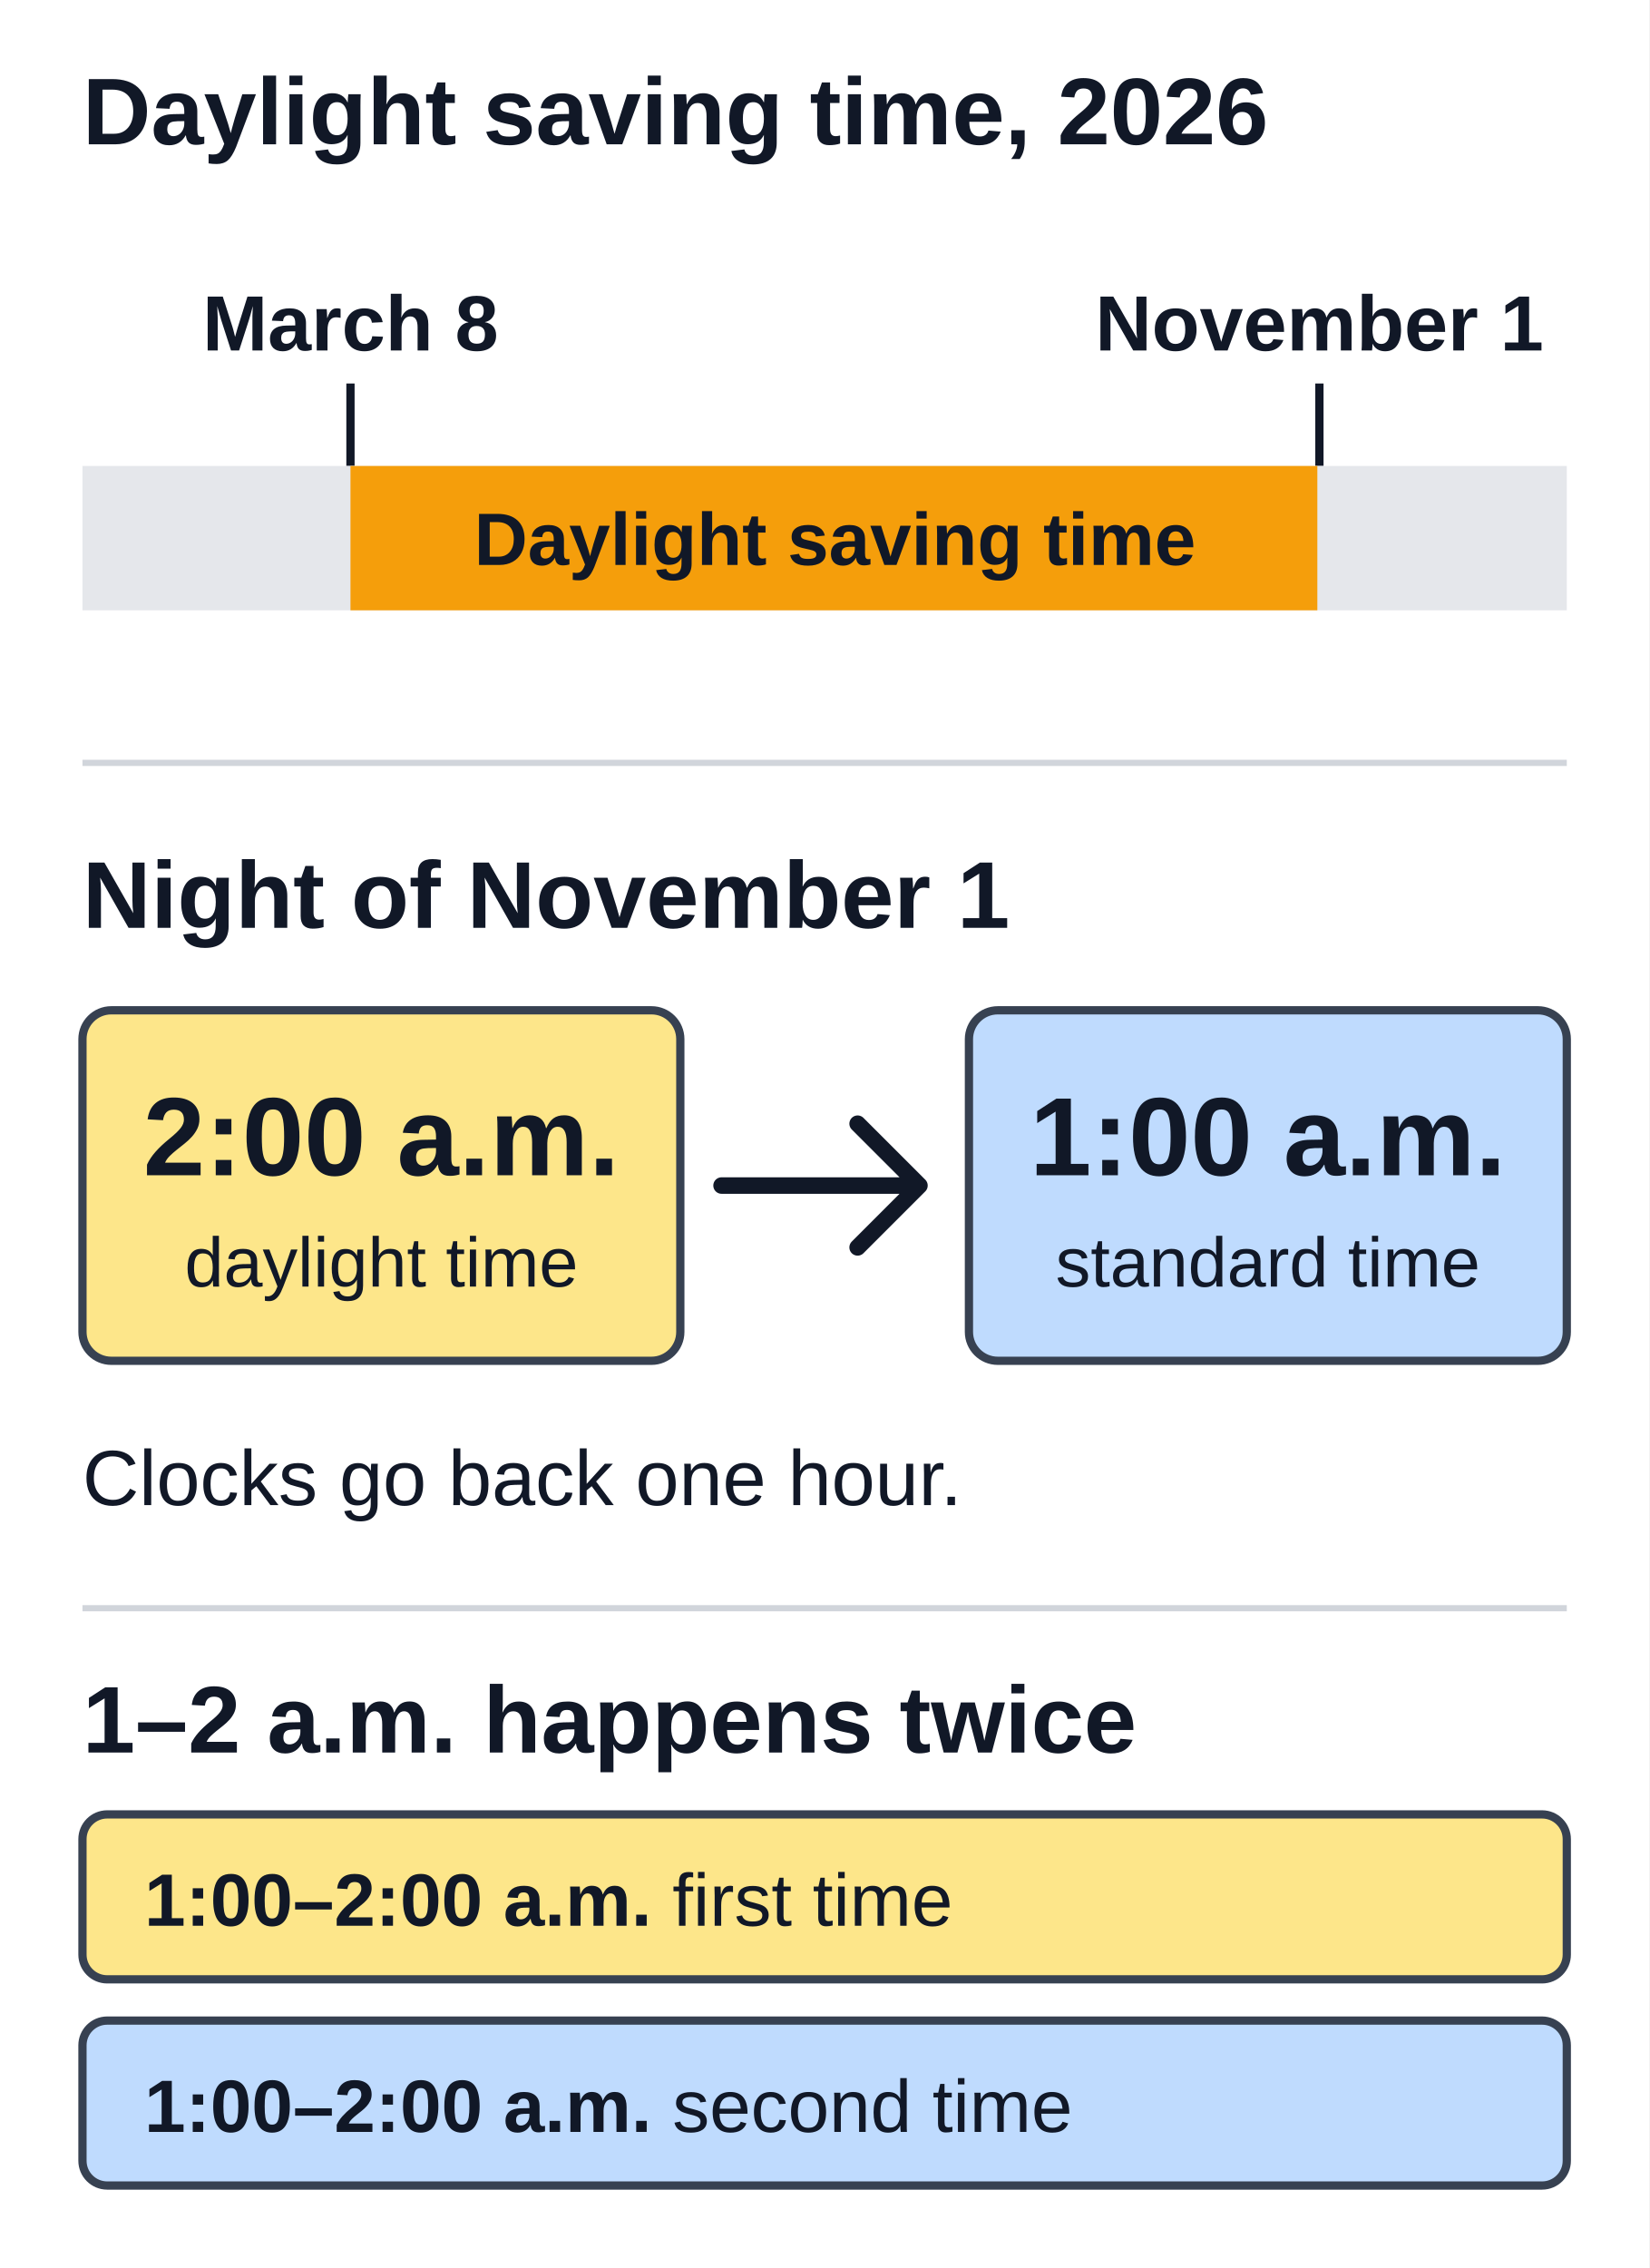
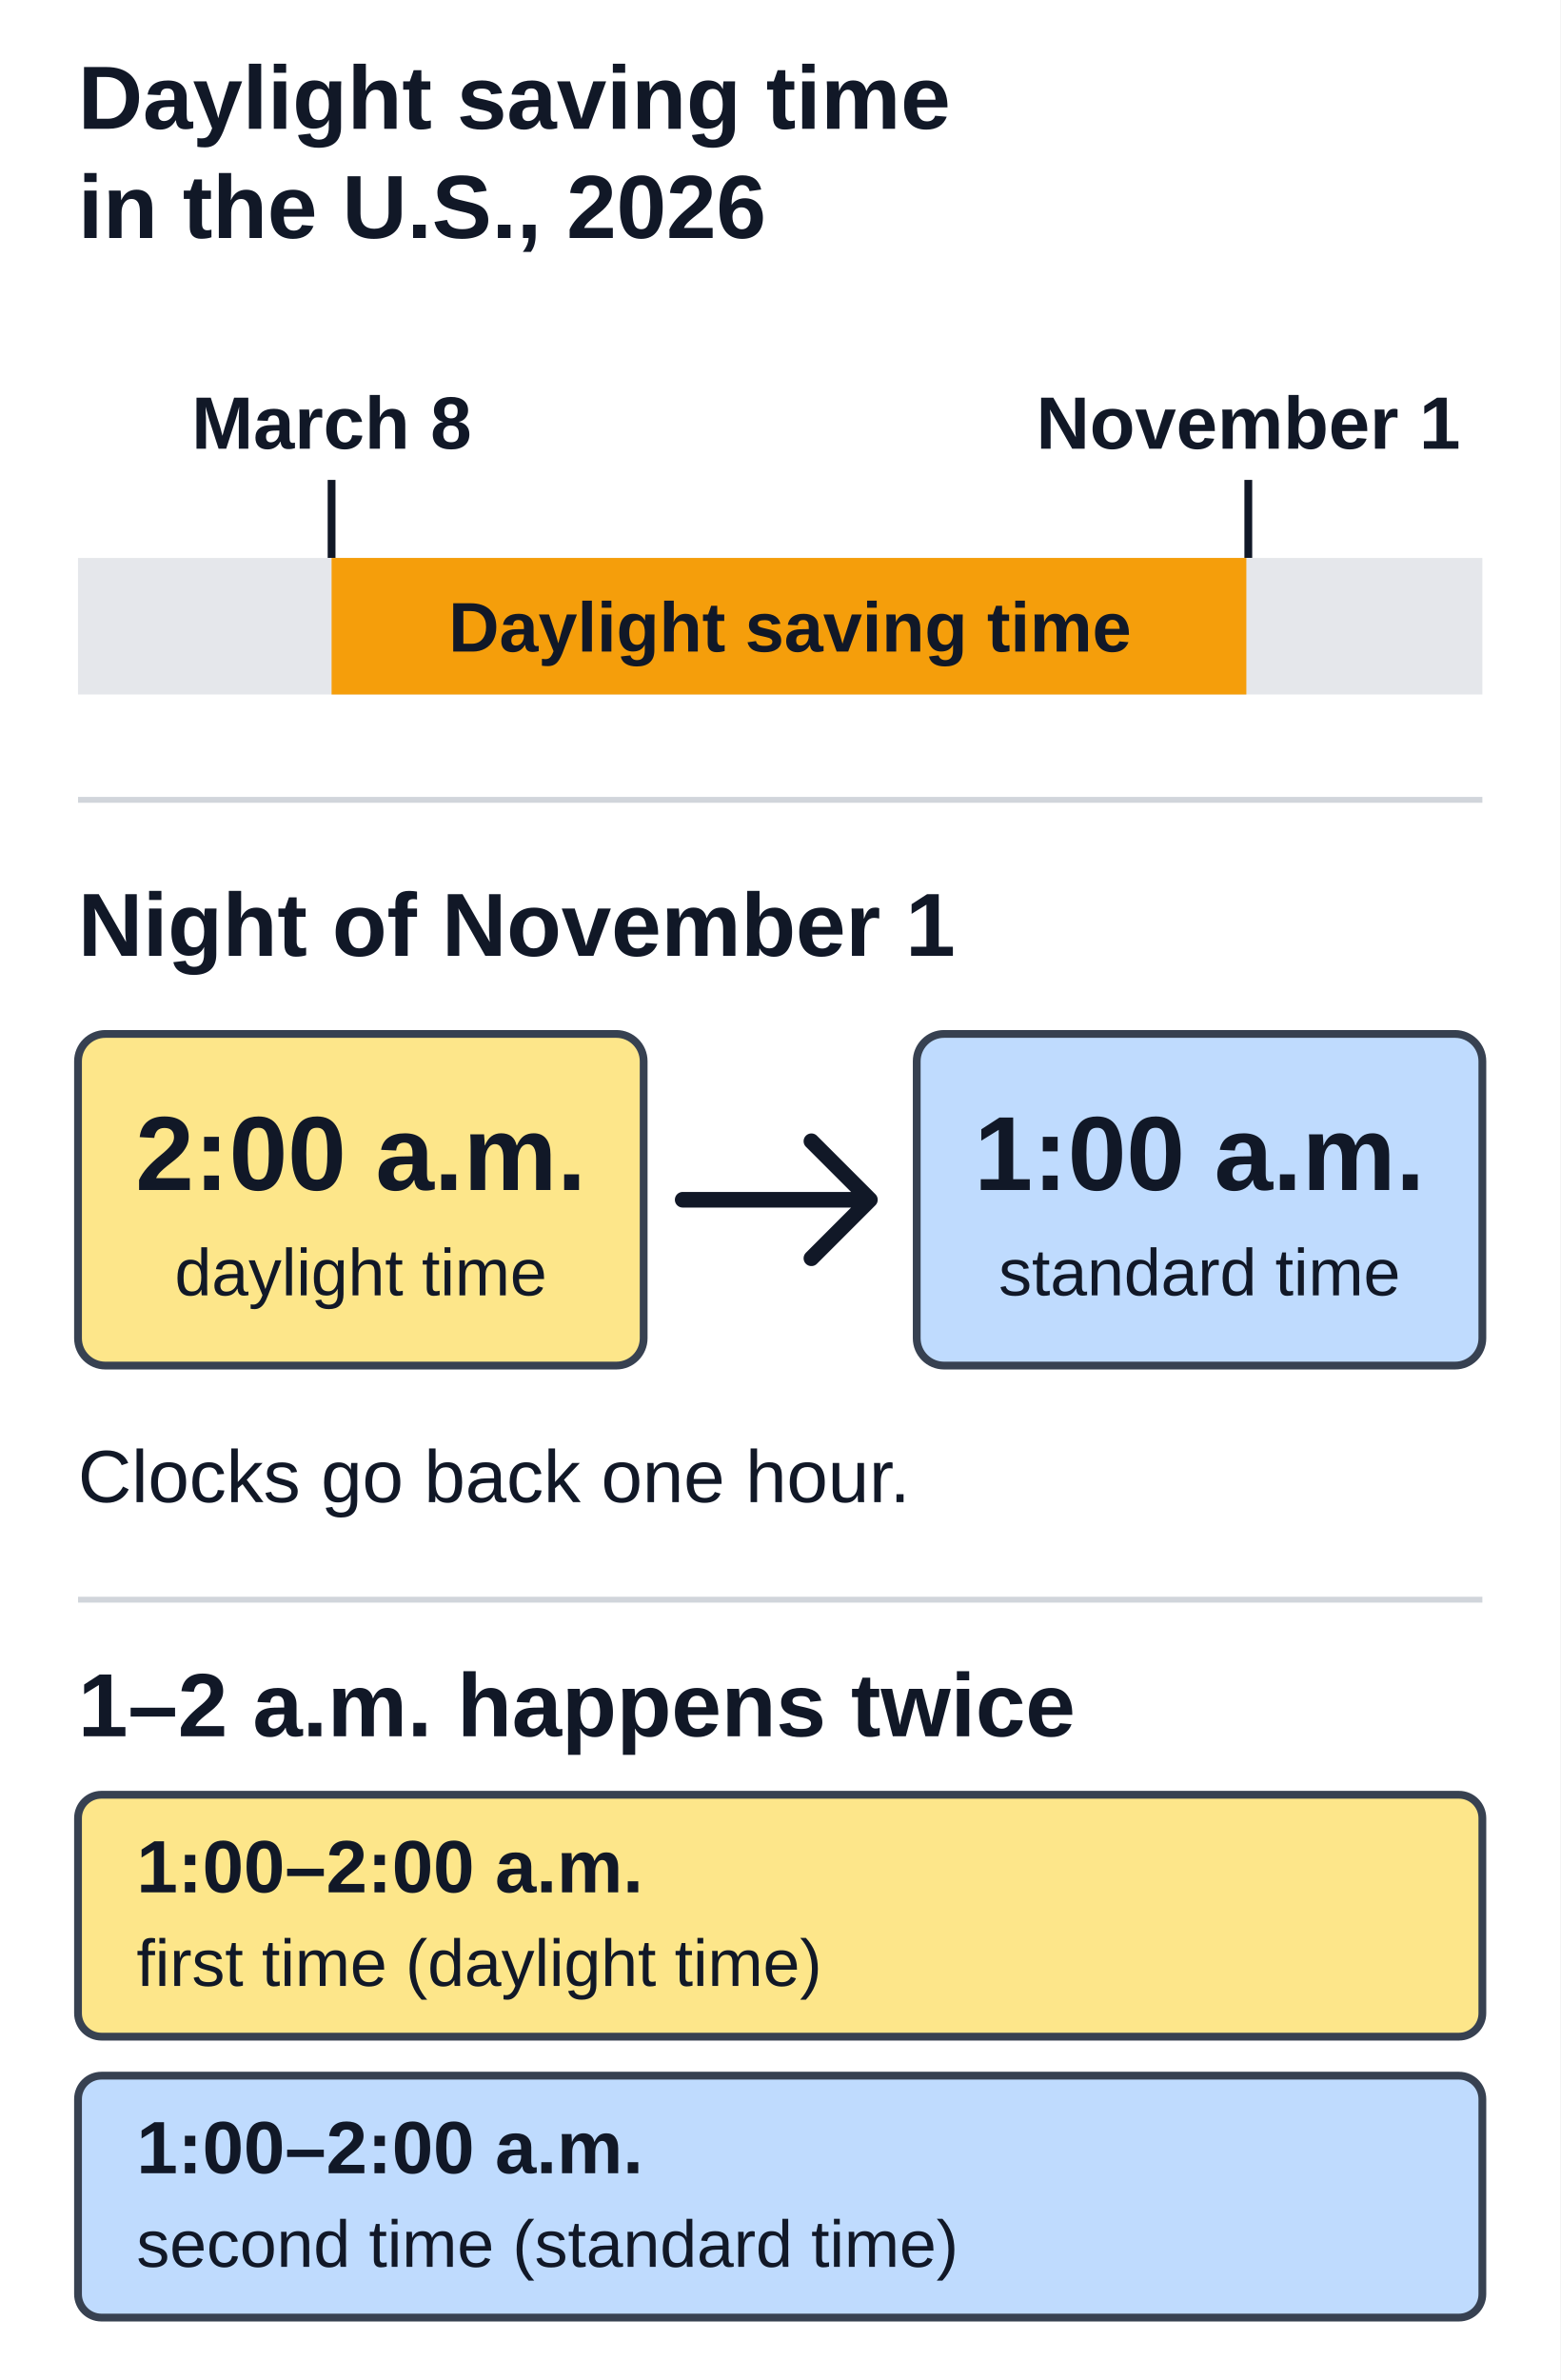
- <svg xmlns="http://www.w3.org/2000/svg" width="800" height="1100" viewBox="0 0 800 1100" font-family="Arial, Helvetica, sans-serif">
-   <rect width="800" height="1100" fill="#ffffff" />
-   <text x="40" y="70" font-size="46" font-weight="bold" fill="#111827">Daylight saving time, 2026</text>
-   <text x="170" y="170" font-size="38" font-weight="bold" fill="#111827" text-anchor="middle">March 8</text>
-   <text x="640" y="170" font-size="38" font-weight="bold" fill="#111827" text-anchor="middle">November 1</text>
-   <line x1="170" y1="186" x2="170" y2="226" stroke="#111827" stroke-width="4" />
-   <line x1="640" y1="186" x2="640" y2="226" stroke="#111827" stroke-width="4" />
-   <rect x="40" y="226" width="720" height="70" fill="#e5e7eb" />
-   <rect x="170" y="226" width="469" height="70" fill="#f59e0b" />
-   <text x="405" y="274" font-size="36" font-weight="bold" fill="#111827" text-anchor="middle">Daylight saving time</text>
-   <line x1="40" y1="370" x2="760" y2="370" stroke="#d1d5db" stroke-width="3" />
-   <text x="40" y="450" font-size="46" font-weight="bold" fill="#111827">Night of November 1</text>
-   <rect x="40" y="490" width="290" height="170" rx="14" fill="#fde68a" stroke="#374151" stroke-width="4" />
-   <text x="185" y="570" font-size="54" font-weight="bold" fill="#111827" text-anchor="middle">2:00 a.m.</text>
-   <text x="185" y="624" font-size="34" fill="#111827" text-anchor="middle">daylight time</text>
-   <path d="M350 575 H440 M416 545 L446 575 L416 605" stroke="#111827" stroke-width="8" fill="none" stroke-linecap="round" stroke-linejoin="round" />
-   <rect x="470" y="490" width="290" height="170" rx="14" fill="#bfdbfe" stroke="#374151" stroke-width="4" />
-   <text x="615" y="570" font-size="54" font-weight="bold" fill="#111827" text-anchor="middle">1:00 a.m.</text>
-   <text x="615" y="624" font-size="34" fill="#111827" text-anchor="middle">standard time</text>
-   <text x="40" y="730" font-size="38" fill="#111827">Clocks go back one hour.</text>
-   <line x1="40" y1="780" x2="760" y2="780" stroke="#d1d5db" stroke-width="3" />
-   <text x="40" y="850" font-size="46" font-weight="bold" fill="#111827">1–2 a.m. happens twice</text>
-   <rect x="40" y="880" width="720" height="80" rx="12" fill="#fde68a" stroke="#374151" stroke-width="4" />
-   <text x="70" y="934" font-size="36" fill="#111827">
-     <tspan font-weight="bold">1:00–2:00 a.m.</tspan> first time</text>
-   <rect x="40" y="980" width="720" height="80" rx="12" fill="#bfdbfe" stroke="#374151" stroke-width="4" />
-   <text x="70" y="1034" font-size="36" fill="#111827">
-     <tspan font-weight="bold">1:00–2:00 a.m.</tspan> second time</text>
+ <svg xmlns="http://www.w3.org/2000/svg" width="800" height="1220" viewBox="0 0 800 1220" font-family="Arial, Helvetica, sans-serif">
+   <rect width="800" height="1220" fill="#ffffff" />
+   <text x="40" y="66" font-size="46" font-weight="bold" fill="#111827">Daylight saving time</text>
+   <text x="40" y="122" font-size="46" font-weight="bold" fill="#111827">in the U.S., 2026</text>
+   <g transform="translate(0,60)">
+     <text x="170" y="170" font-size="38" font-weight="bold" fill="#111827" text-anchor="middle">March 8</text>
+     <text x="640" y="170" font-size="38" font-weight="bold" fill="#111827" text-anchor="middle">November 1</text>
+     <line x1="170" y1="186" x2="170" y2="226" stroke="#111827" stroke-width="4" />
+     <line x1="640" y1="186" x2="640" y2="226" stroke="#111827" stroke-width="4" />
+     <rect x="40" y="226" width="720" height="70" fill="#e5e7eb" />
+     <rect x="170" y="226" width="469" height="70" fill="#f59e0b" />
+     <text x="405" y="274" font-size="36" font-weight="bold" fill="#111827" text-anchor="middle">Daylight saving time</text>
+     <line x1="40" y1="350" x2="760" y2="350" stroke="#d1d5db" stroke-width="3" />
+     <text x="40" y="430" font-size="46" font-weight="bold" fill="#111827">Night of November 1</text>
+     <rect x="40" y="470" width="290" height="170" rx="14" fill="#fde68a" stroke="#374151" stroke-width="4" />
+     <text x="185" y="550" font-size="54" font-weight="bold" fill="#111827" text-anchor="middle">2:00 a.m.</text>
+     <text x="185" y="604" font-size="34" fill="#111827" text-anchor="middle">daylight time</text>
+     <path d="M350 555 H440 M416 525 L446 555 L416 585" stroke="#111827" stroke-width="8" fill="none" stroke-linecap="round" stroke-linejoin="round" />
+     <rect x="470" y="470" width="290" height="170" rx="14" fill="#bfdbfe" stroke="#374151" stroke-width="4" />
+     <text x="615" y="550" font-size="54" font-weight="bold" fill="#111827" text-anchor="middle">1:00 a.m.</text>
+     <text x="615" y="604" font-size="34" fill="#111827" text-anchor="middle">standard time</text>
+     <text x="40" y="710" font-size="38" fill="#111827">Clocks go back one hour.</text>
+     <line x1="40" y1="760" x2="760" y2="760" stroke="#d1d5db" stroke-width="3" />
+     <text x="40" y="830" font-size="46" font-weight="bold" fill="#111827">1–2 a.m. happens twice</text>
+     <rect x="40" y="860" width="720" height="124" rx="12" fill="#fde68a" stroke="#374151" stroke-width="4" />
+     <text x="70" y="910" font-size="38" font-weight="bold" fill="#111827">1:00–2:00 a.m.</text>
+     <text x="70" y="958" font-size="34" fill="#111827">first time (daylight time)</text>
+     <rect x="40" y="1004" width="720" height="124" rx="12" fill="#bfdbfe" stroke="#374151" stroke-width="4" />
+     <text x="70" y="1054" font-size="38" font-weight="bold" fill="#111827">1:00–2:00 a.m.</text>
+     <text x="70" y="1102" font-size="34" fill="#111827">second time (standard time)</text>
+   </g>
</svg>
